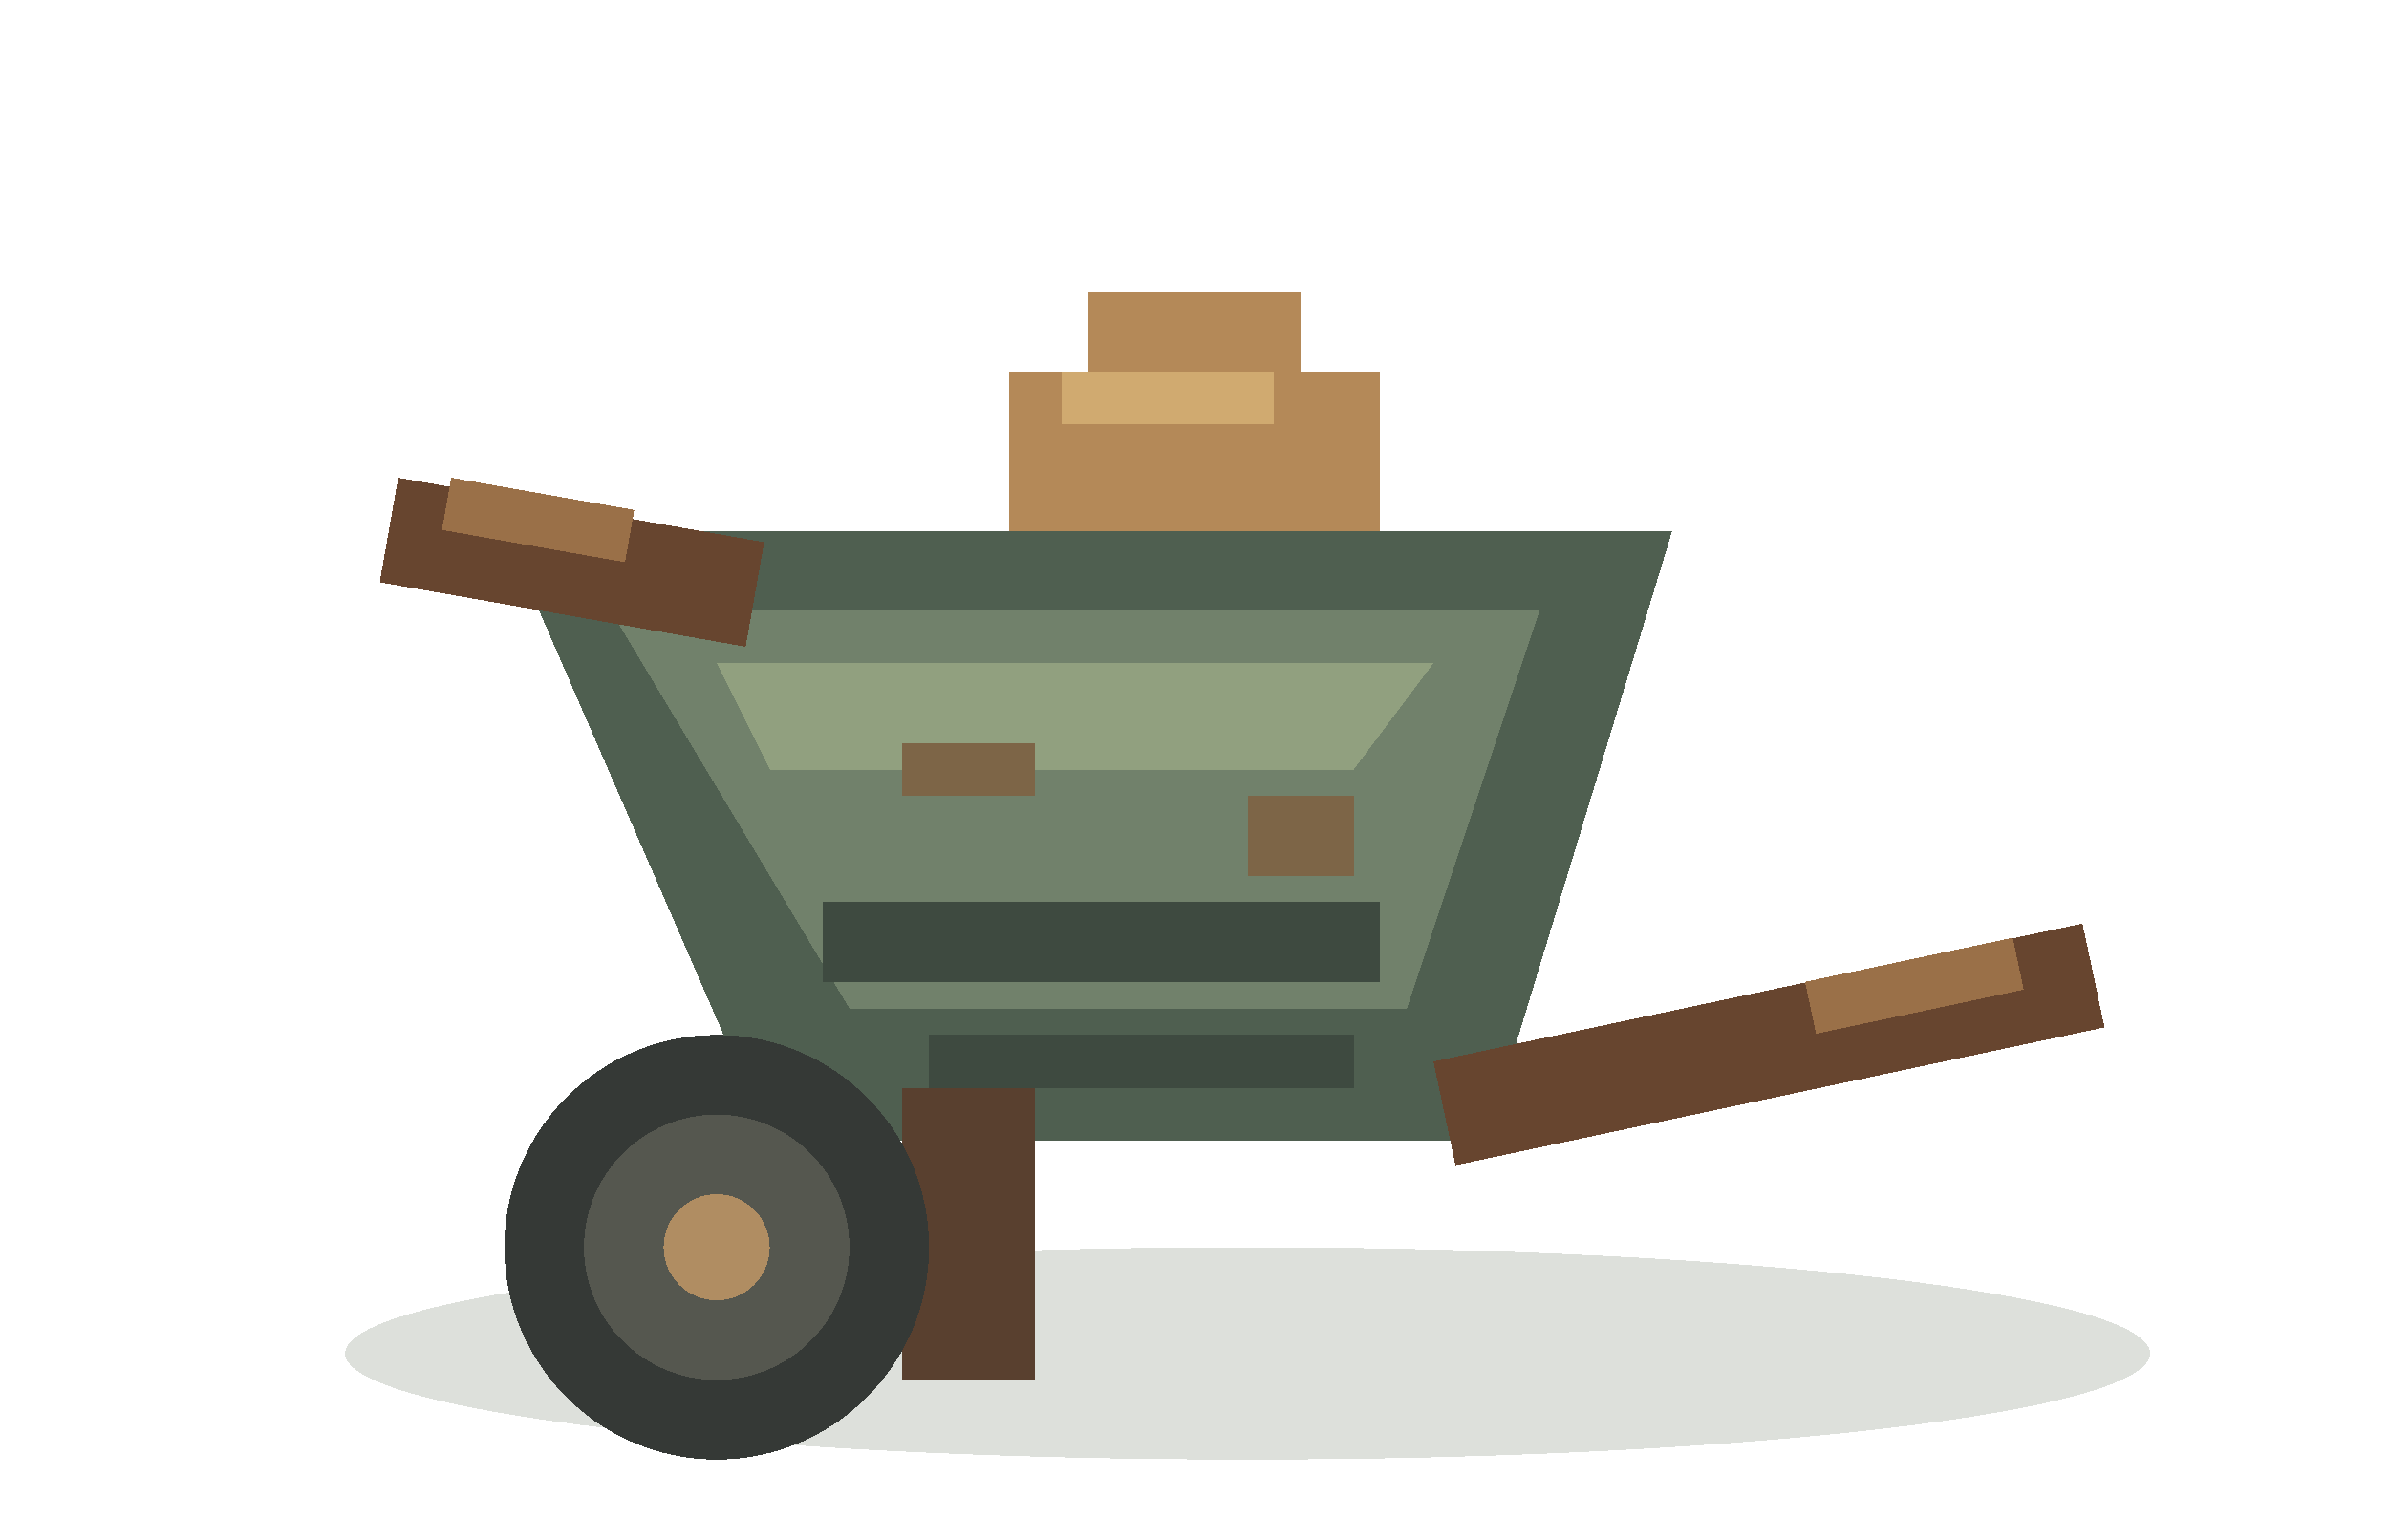
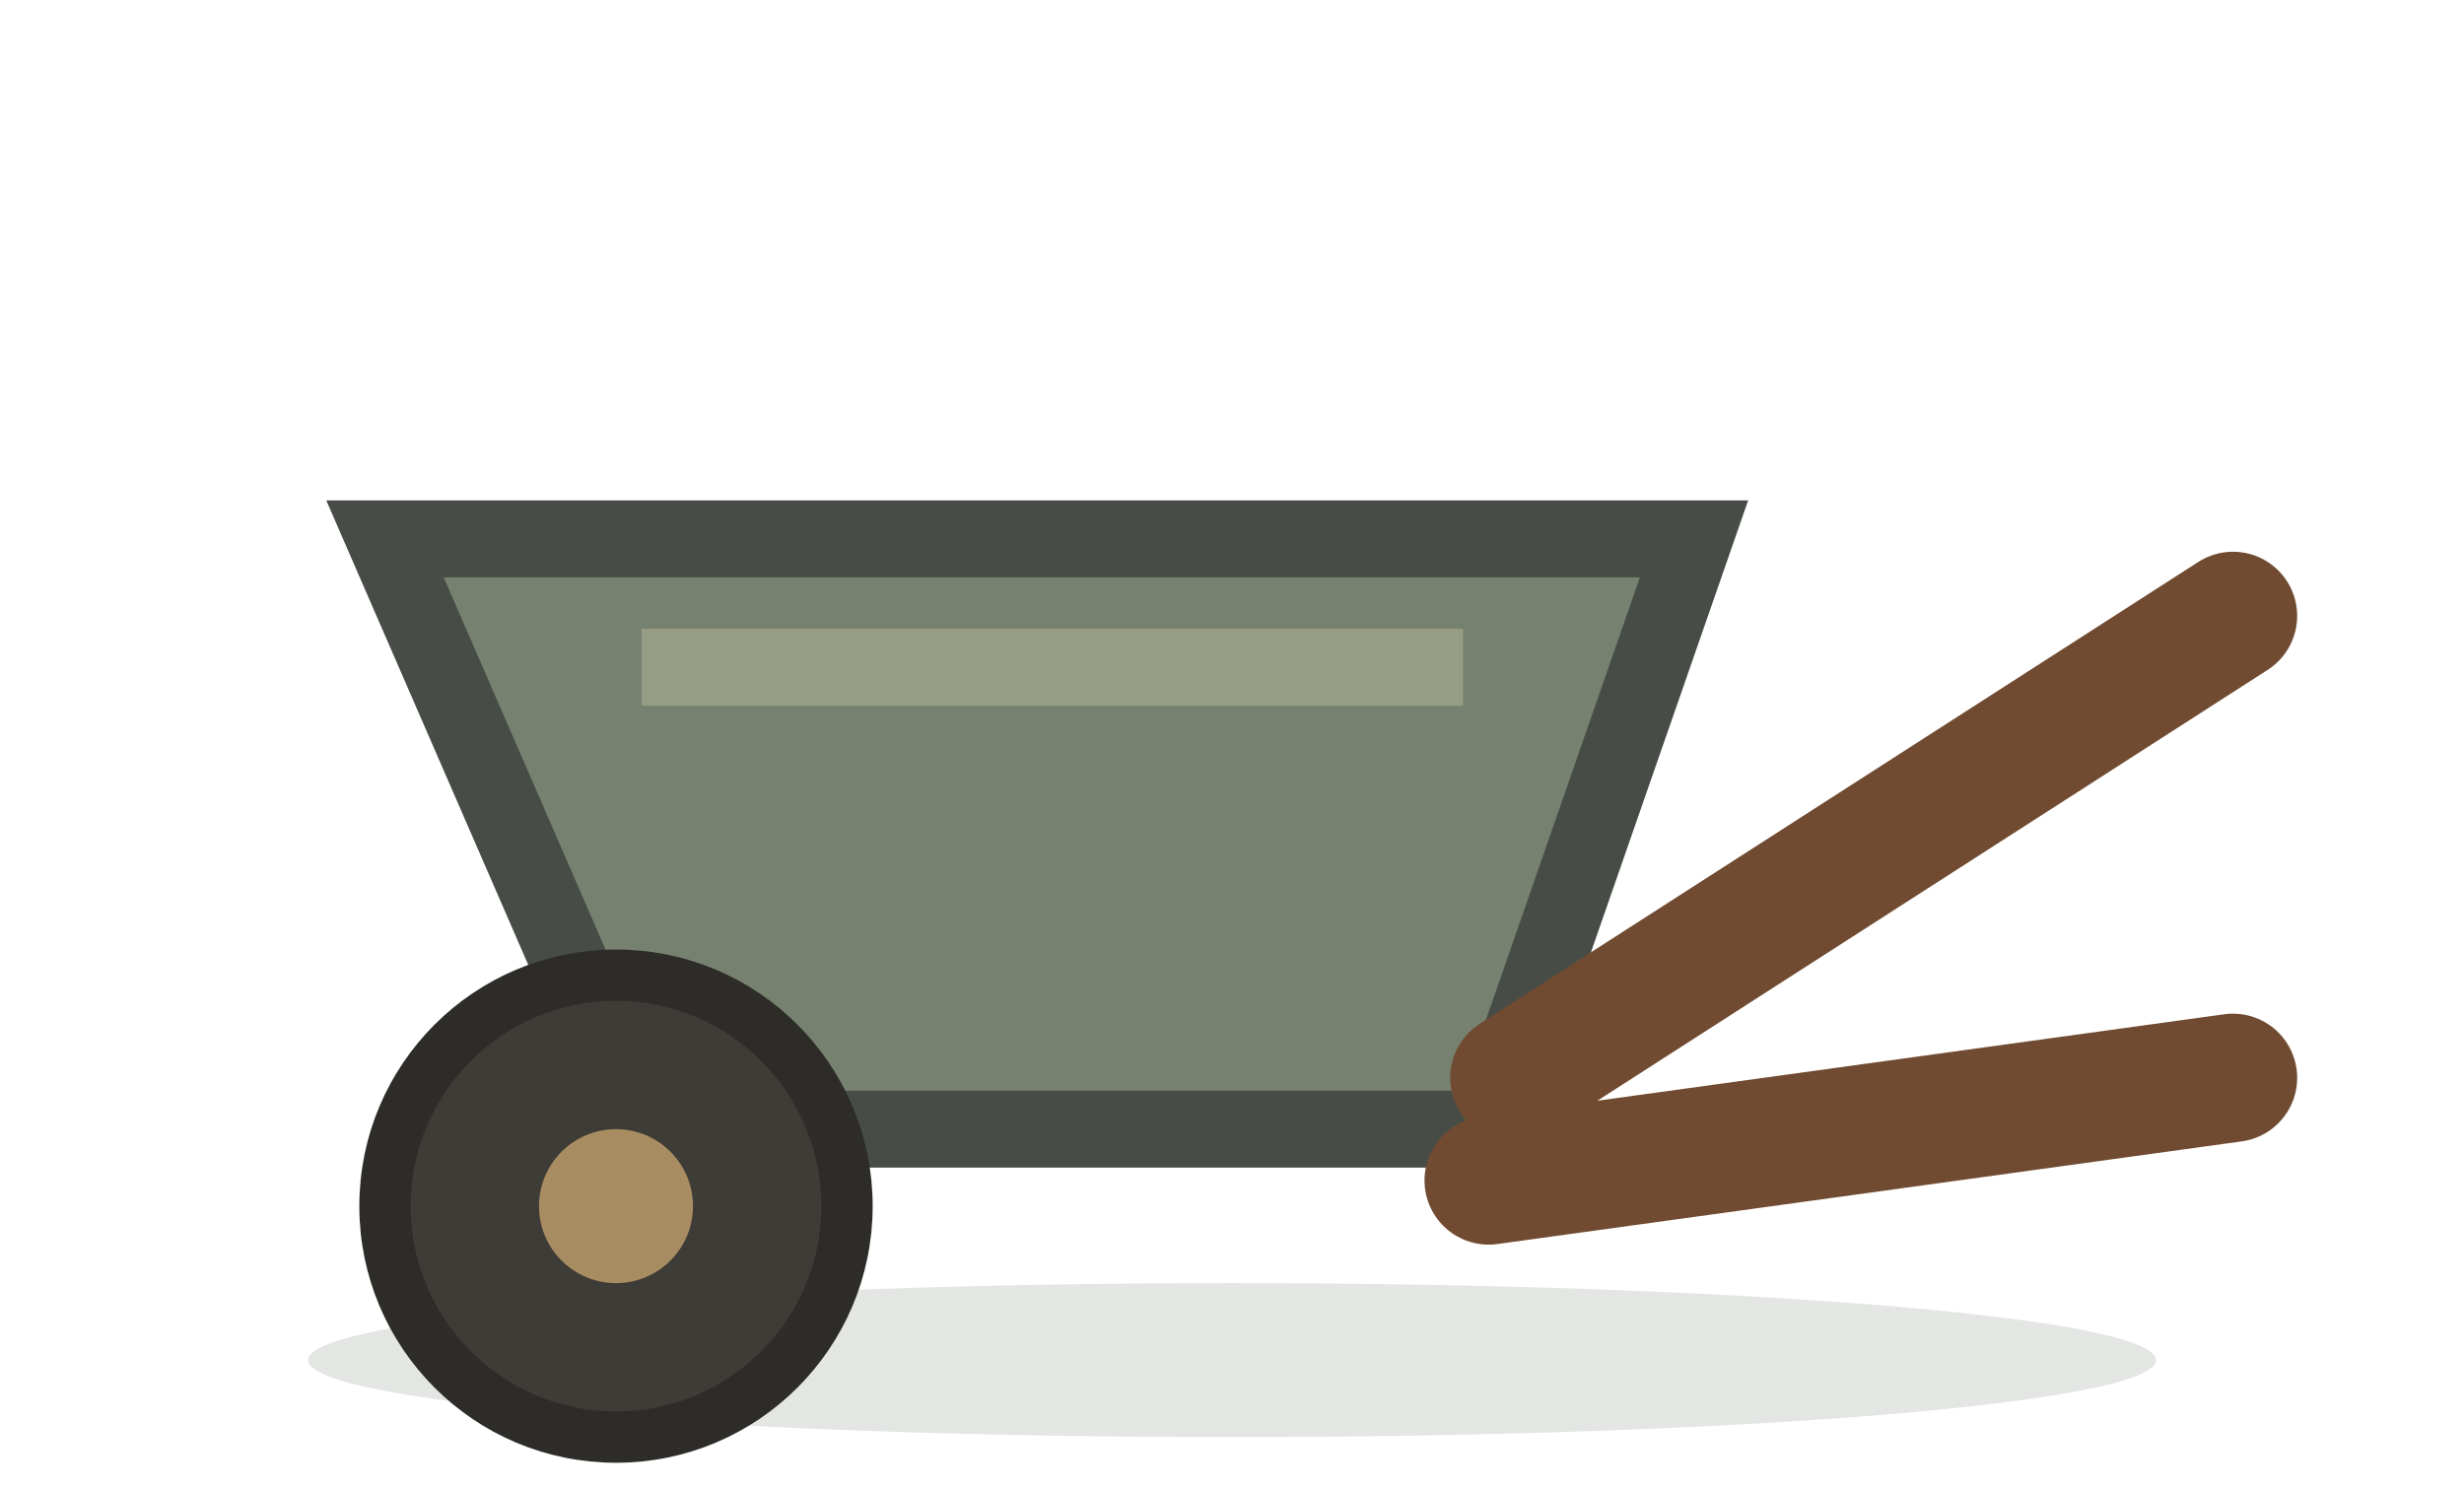
- <svg xmlns="http://www.w3.org/2000/svg" width="90" height="58" viewBox="0 0 90 58" shape-rendering="crispEdges">
-   <rect width="90" height="58" fill="none" />
-   <ellipse cx="47" cy="51" rx="34" ry="4" fill="#405238" opacity=".18" />
-   <path d="M19 20h44l-7 23H29z" fill="#4f5f50" />
-   <path d="M23 23h35l-5 15H32z" fill="#71816b" />
-   <path d="M27 25h27l-3 4H29z" fill="#91a07f" />
-   <g fill="#3e4a40">
-     <rect x="31" y="34" width="21" height="3" />
-     <rect x="35" y="39" width="16" height="2" />
-   </g>
-   <rect x="54" y="40" width="25" height="4" fill="#67452f" transform="rotate(-12 54 40)" />
-   <rect x="15" y="18" width="14" height="4" fill="#67452f" transform="rotate(10 15 18)" />
-   <g fill="#9a7048">
-     <rect x="68" y="37" width="8" height="2" transform="rotate(-12 68 37)" />
-     <rect x="17" y="18" width="7" height="2" transform="rotate(10 17 18)" />
-   </g>
-   <rect x="34" y="41" width="5" height="11" fill="#59402f" />
-   <circle cx="27" cy="47" r="8" fill="#353936" />
-   <circle cx="27" cy="47" r="5" fill="#55574f" />
-   <circle cx="27" cy="47" r="2" fill="#b08d62" />
-   <g fill="#b48958">
-     <rect x="38" y="14" width="14" height="6" />
-     <rect x="41" y="11" width="8" height="4" />
-   </g>
-   <g fill="#d0aa70">
-     <rect x="40" y="14" width="8" height="2" />
-   </g>
-   <g fill="#7d6547">
-     <rect x="47" y="30" width="4" height="3" />
-     <rect x="34" y="28" width="5" height="2" />
-   </g>
+ <svg xmlns="http://www.w3.org/2000/svg" width="96" height="58" viewBox="0 0 96 58">
+   <ellipse cx="48" cy="53" rx="36" ry="3" fill="#314936" opacity=".14" />
+   <path d="M15 21h51l-8 23H25z" fill="#77816f" stroke="#474d46" stroke-width="3" />
+   <path d="M59 42l28-18M58 46l29-4" stroke="#704b31" stroke-width="5" stroke-linecap="round" />
+   <circle cx="24" cy="47" r="9" fill="#3e3c36" stroke="#2e2c29" stroke-width="2" />
+   <circle cx="24" cy="47" r="3" fill="#a88c62" />
+   <path d="M25 26h32" stroke="#a4aa8d" stroke-width="3" opacity=".7" />
</svg>
